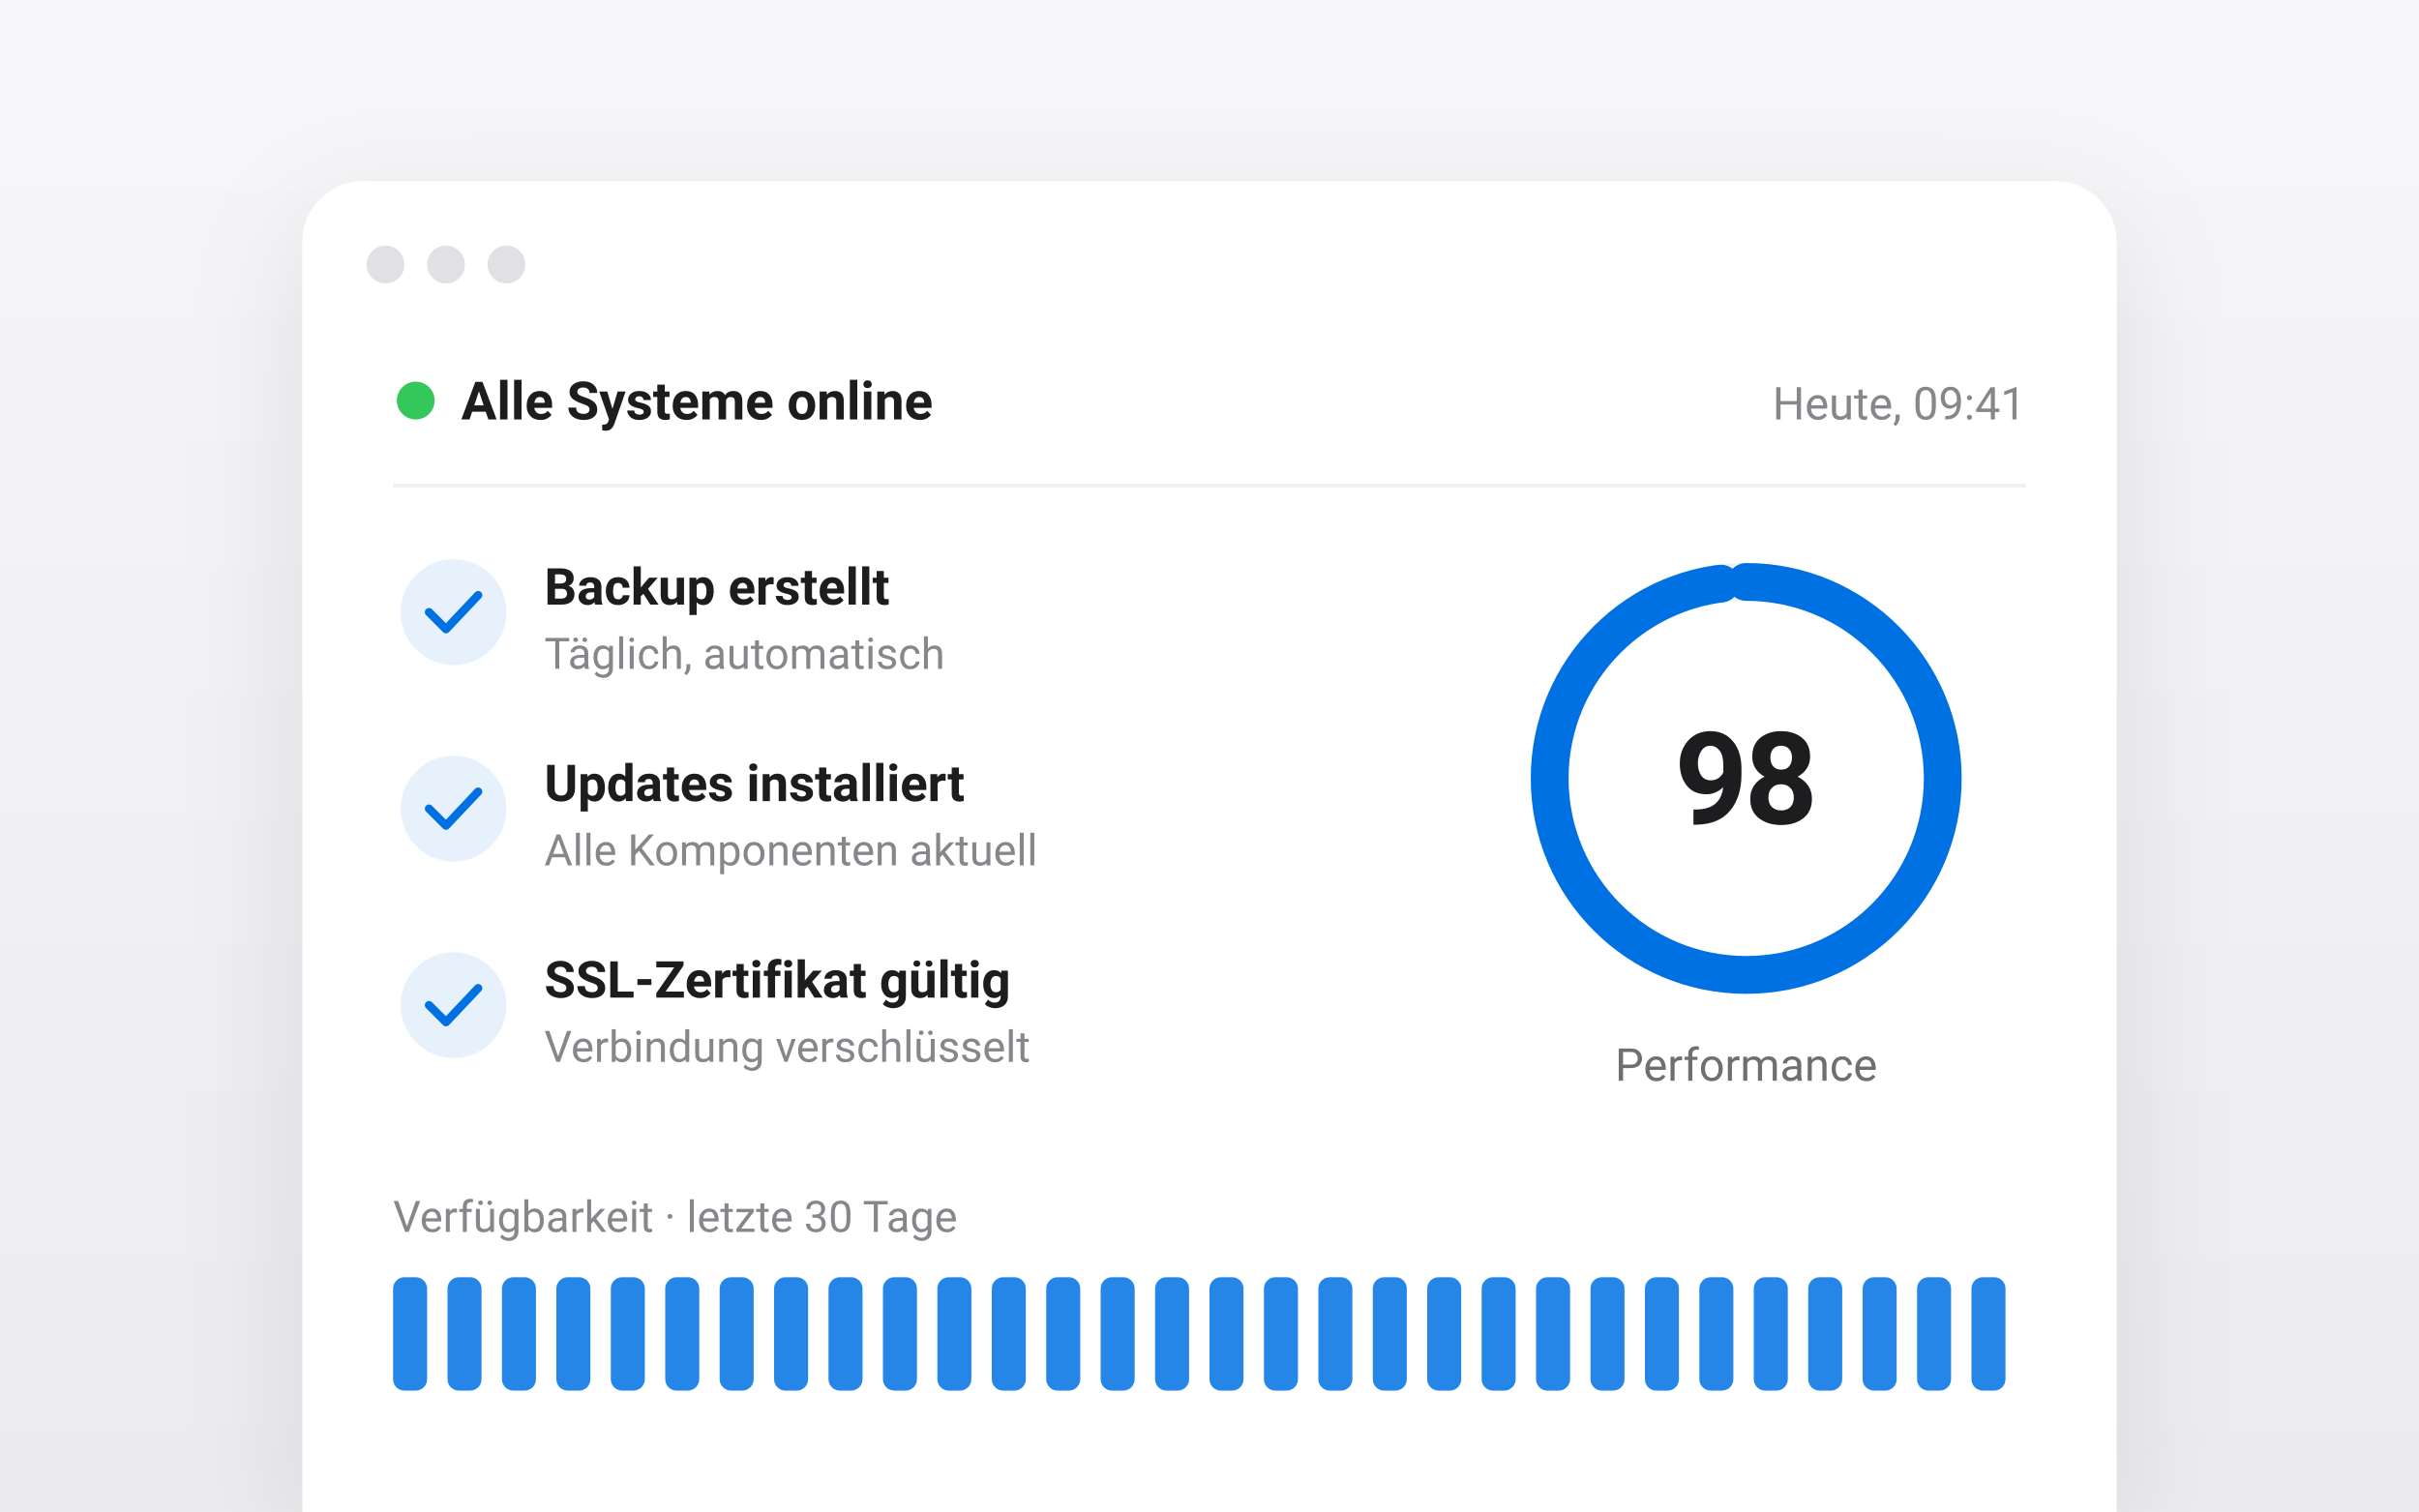
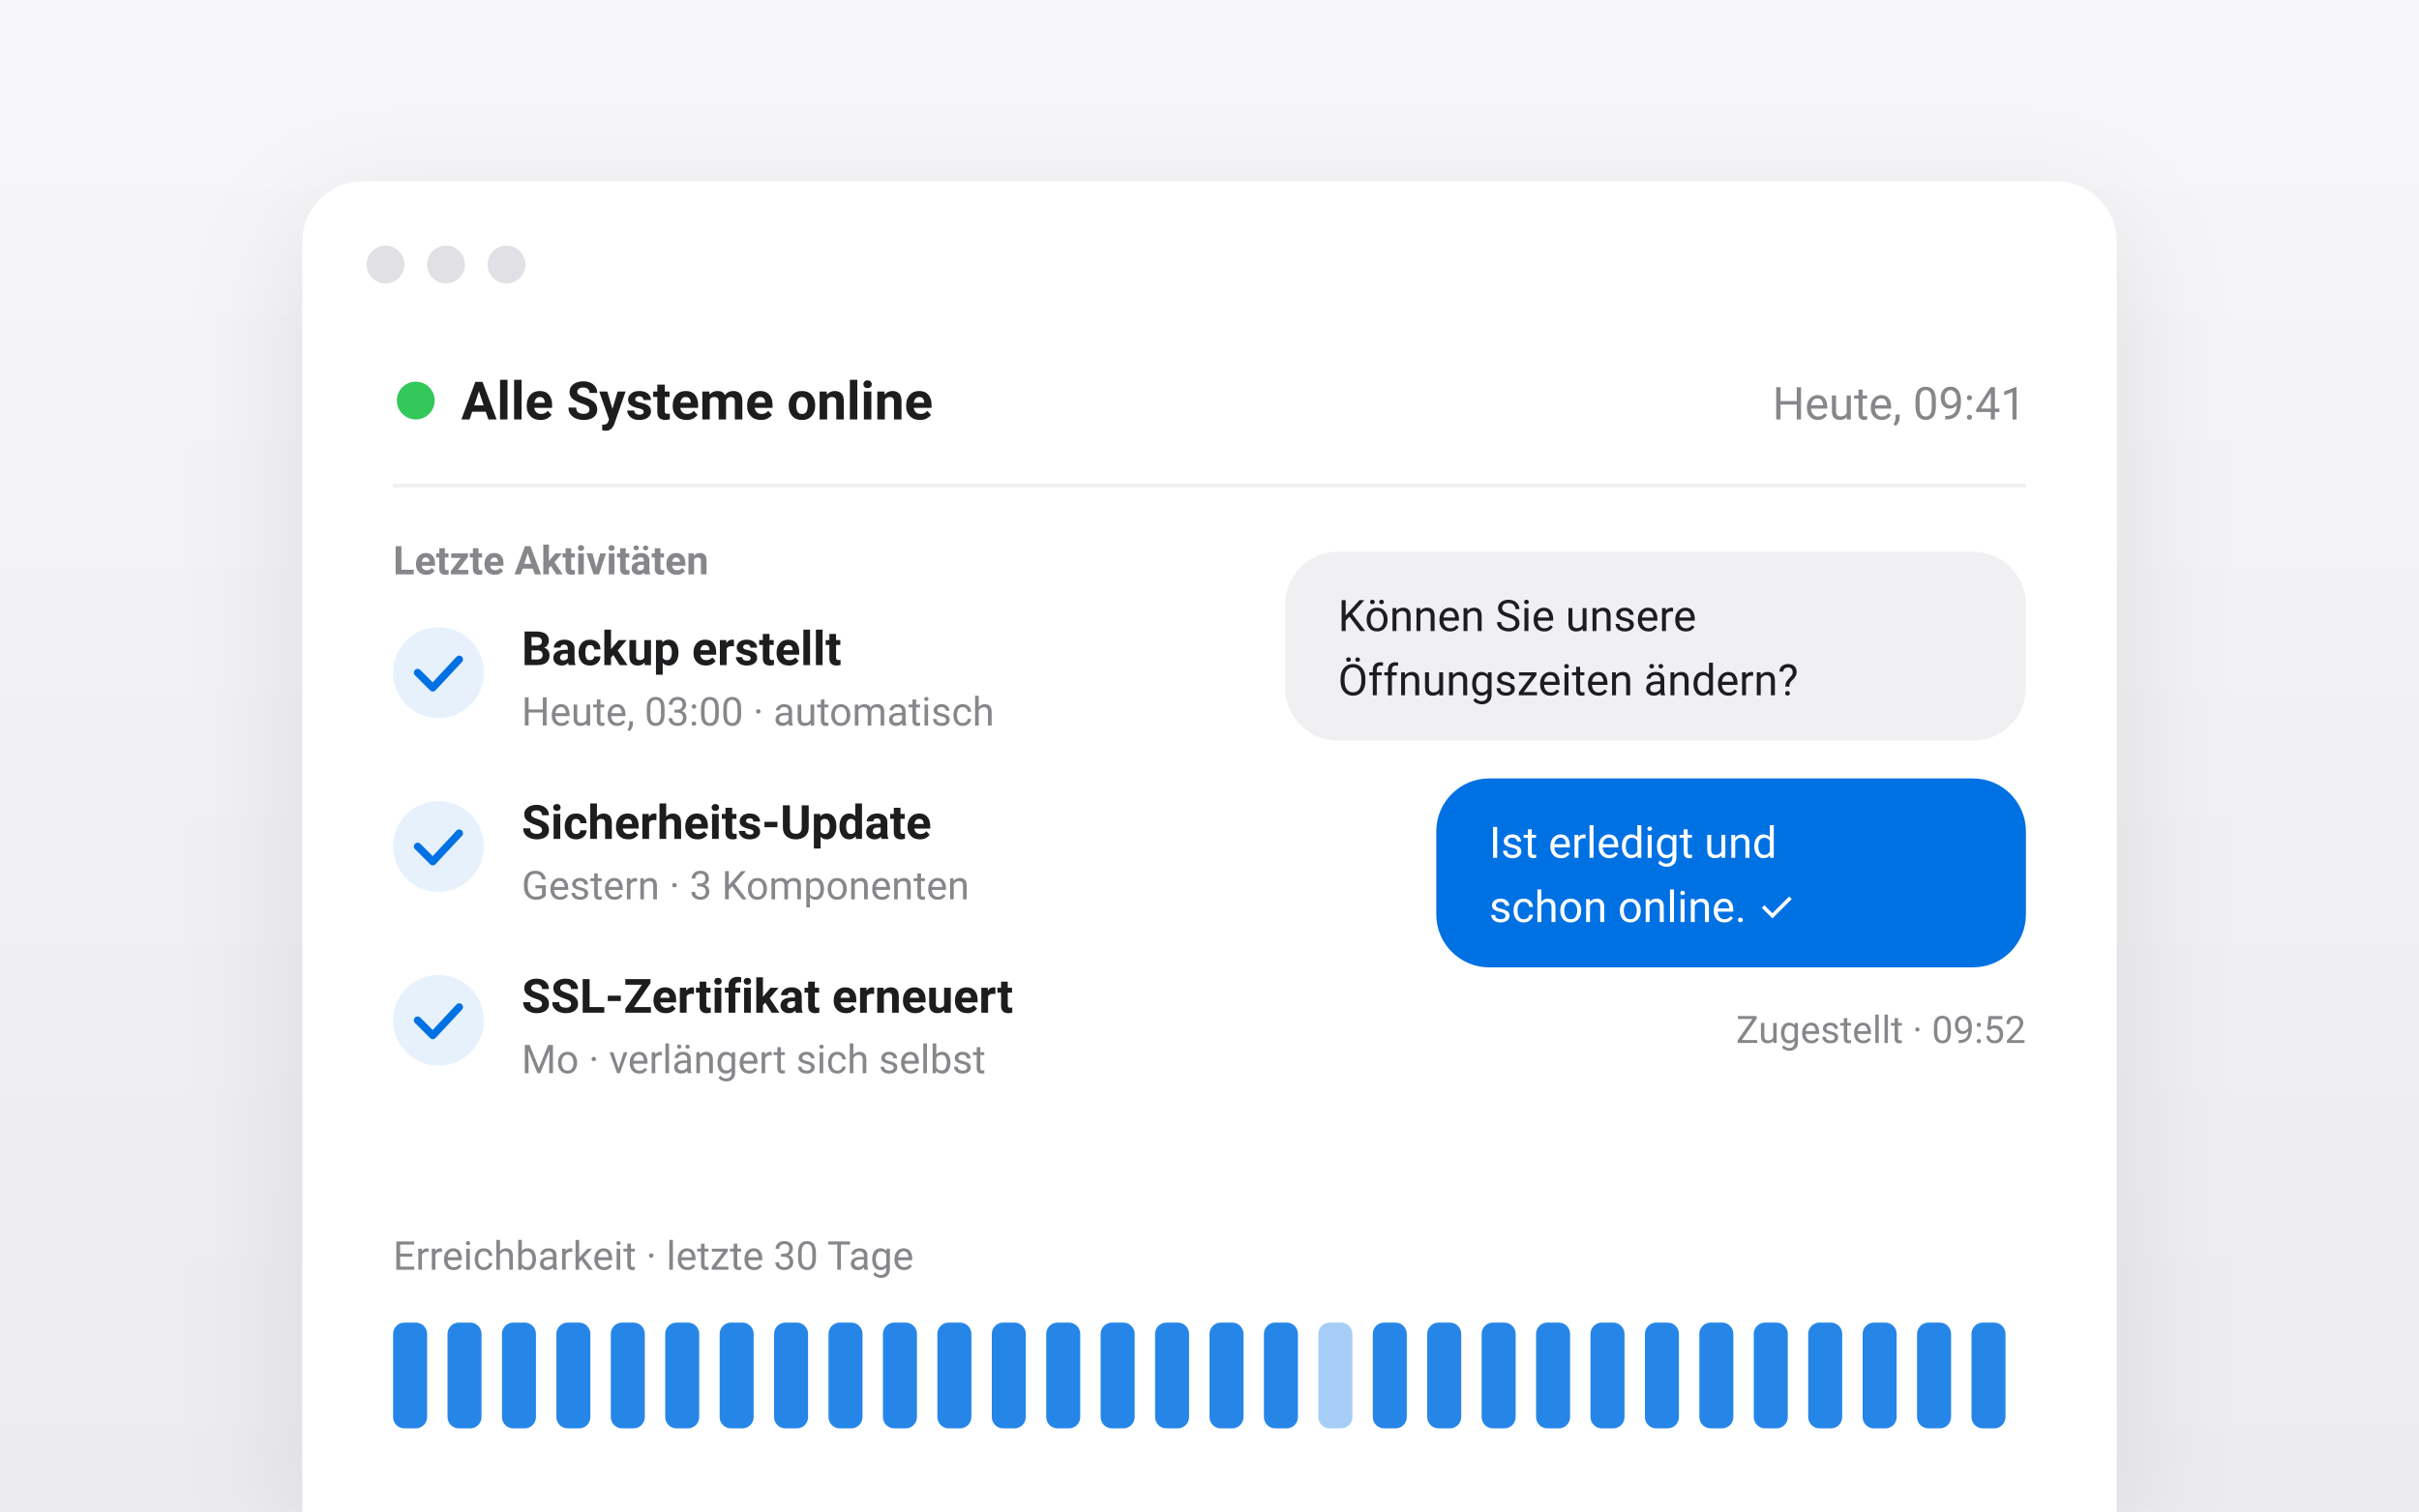
<svg xmlns="http://www.w3.org/2000/svg" viewBox="0 0 640 400" width="640" height="400" font-family="-apple-system, BlinkMacSystemFont, 'Segoe UI', Roboto, Helvetica, Arial, sans-serif">
  <defs>
    <linearGradient id="bg" x1="0" y1="0" x2="0" y2="1">
      <stop offset="0" stop-color="#f7f7f9" />
      <stop offset="1" stop-color="#ebebf0" />
    </linearGradient>
    <filter id="shadow" x="-20%" y="-20%" width="140%" height="160%">
      <feDropShadow dx="0" dy="10" stdDeviation="16" flood-color="#000" flood-opacity=".09" />
+     </filter>
+     <filter id="shadow-strong" x="-20%" y="-40%" width="140%" height="200%">
+       <feDropShadow dx="0" dy="12" stdDeviation="14" flood-color="#000" flood-opacity=".14" />
    </filter>
  </defs>
  <rect width="640" height="400" fill="url(#bg)" />
  <rect x="80" y="48" width="480" height="400" rx="16" fill="#fff" filter="url(#shadow)" />
  <circle cx="102" cy="70" r="5" fill="#e0e0e5" />
  <circle cx="118" cy="70" r="5" fill="#e0e0e5" />
  <circle cx="134" cy="70" r="5" fill="#e0e0e5" />
  <circle cx="110" cy="106" r="5" fill="#34c759" />
  <text x="122" y="111" font-size="14" font-weight="600" fill="#1d1d1f">Alle Systeme online</text>
  <text x="536" y="111" font-size="12" fill="#86868b" text-anchor="end">Heute, 09:41</text>
  <rect x="104" y="128" width="432" height="1" fill="#f0f0f3" />
+   <text x="104" y="152" font-size="10.5" font-weight="600" fill="#86868b">Letzte Aktivitäten</text>
  <g>
-     <circle cx="120" cy="162" r="14" fill="#0071e3" fill-opacity=".1" />
-     <path d="M113.5 162 L118 166.5 L126.5 157.5" fill="none" stroke="#0071e3" stroke-width="2.2" stroke-linecap="round" stroke-linejoin="round" />
-     <text x="144" y="160" font-size="13.5" font-weight="600" fill="#1d1d1f">Backup erstellt</text>
-     <text x="144" y="177" font-size="11.5" fill="#86868b">Täglich, automatisch</text>
-     <circle cx="120" cy="214" r="14" fill="#0071e3" fill-opacity=".1" />
-     <path d="M113.5 214 L118 218.5 L126.5 209.5" fill="none" stroke="#0071e3" stroke-width="2.2" stroke-linecap="round" stroke-linejoin="round" />
-     <text x="144" y="212" font-size="13.5" font-weight="600" fill="#1d1d1f">Updates installiert</text>
-     <text x="144" y="229" font-size="11.5" fill="#86868b">Alle Komponenten aktuell</text>
-     <circle cx="120" cy="266" r="14" fill="#0071e3" fill-opacity=".1" />
-     <path d="M113.5 266 L118 270.5 L126.5 261.5" fill="none" stroke="#0071e3" stroke-width="2.2" stroke-linecap="round" stroke-linejoin="round" />
-     <text x="144" y="264" font-size="13.5" font-weight="600" fill="#1d1d1f">SSL-Zertifikat gültig</text>
-     <text x="144" y="281" font-size="11.5" fill="#86868b">Verbindung verschlüsselt</text>
+     <circle cx="116" cy="178" r="12" fill="#0071e3" fill-opacity=".1" />
+     <path d="M110.5 178 L114.5 182 L121.5 174.5" fill="none" stroke="#0071e3" stroke-width="2" stroke-linecap="round" stroke-linejoin="round" />
+     <text x="138" y="176" font-size="12.5" font-weight="600" fill="#1d1d1f">Backup erstellt</text>
+     <text x="138" y="192" font-size="10.5" fill="#86868b">Heute, 03:00 · automatisch</text>
+     <circle cx="116" cy="224" r="12" fill="#0071e3" fill-opacity=".1" />
+     <path d="M110.5 224 L114.5 228 L121.5 220.5" fill="none" stroke="#0071e3" stroke-width="2" stroke-linecap="round" stroke-linejoin="round" />
+     <text x="138" y="222" font-size="12.5" font-weight="600" fill="#1d1d1f">Sicherheits-Update</text>
+     <text x="138" y="238" font-size="10.5" fill="#86868b">Gestern · 3 Komponenten</text>
+     <circle cx="116" cy="270" r="12" fill="#0071e3" fill-opacity=".1" />
+     <path d="M110.5 270 L114.5 274 L121.5 266.5" fill="none" stroke="#0071e3" stroke-width="2" stroke-linecap="round" stroke-linejoin="round" />
+     <text x="138" y="268" font-size="12.5" font-weight="600" fill="#1d1d1f">SSL-Zertifikat erneuert</text>
+     <text x="138" y="284" font-size="10.5" fill="#86868b">Mo · verlängert sich selbst</text>
  </g>
-   <circle cx="462" cy="206" r="52" fill="none" stroke="#f0f0f3" stroke-width="10" />
-   <circle cx="462" cy="206" r="52" fill="none" stroke="#0071e3" stroke-width="10" stroke-linecap="round" stroke-dasharray="320 326.7" transform="rotate(-90 462 206)" />
-   <text x="462" y="218" font-size="34" font-weight="600" fill="#1d1d1f" text-anchor="middle" letter-spacing="-1">98</text>
-   <text x="462" y="286" font-size="12" fill="#6e6e73" text-anchor="middle">Performance</text>
-   <text x="104" y="326" font-size="11.5" fill="#86868b">Verfügbarkeit · letzte 30 Tage</text>
+   <rect x="340" y="146" width="196" height="50" rx="14" fill="#f0f0f3" />
+   <text x="354" y="167" font-size="11.5" fill="#1d1d1f">Können Sie unsere</text>
+   <text x="354" y="184" font-size="11.5" fill="#1d1d1f">Öffnungszeiten ändern?</text>
+   <rect x="380" y="206" width="156" height="50" rx="14" fill="#0071e3" />
+   <text x="394" y="227" font-size="11.5" fill="#fff">Ist erledigt und</text>
+   <text x="394" y="244" font-size="11.5" fill="#fff">schon online. ✓</text>
+   <text x="536" y="276" font-size="10" fill="#86868b" text-anchor="end">Zugestellt · 09:52</text>
+   <text x="104" y="336" font-size="10.5" fill="#86868b">Erreichbarkeit · letzte 30 Tage</text>
  <g fill="#0071e3">
-     <rect x="104" y="338" width="9" height="30" rx="3" fill-opacity=".85" />
-     <rect x="118.4" y="338" width="9" height="30" rx="3" fill-opacity=".85" />
-     <rect x="132.8" y="338" width="9" height="30" rx="3" fill-opacity=".85" />
-     <rect x="147.2" y="338" width="9" height="30" rx="3" fill-opacity=".85" />
-     <rect x="161.6" y="338" width="9" height="30" rx="3" fill-opacity=".85" />
-     <rect x="176" y="338" width="9" height="30" rx="3" fill-opacity=".85" />
-     <rect x="190.4" y="338" width="9" height="30" rx="3" fill-opacity=".85" />
-     <rect x="204.8" y="338" width="9" height="30" rx="3" fill-opacity=".85" />
-     <rect x="219.2" y="338" width="9" height="30" rx="3" fill-opacity=".85" />
-     <rect x="233.6" y="338" width="9" height="30" rx="3" fill-opacity=".85" />
-     <rect x="248" y="338" width="9" height="30" rx="3" fill-opacity=".85" />
-     <rect x="262.4" y="338" width="9" height="30" rx="3" fill-opacity=".85" />
-     <rect x="276.8" y="338" width="9" height="30" rx="3" fill-opacity=".85" />
-     <rect x="291.2" y="338" width="9" height="30" rx="3" fill-opacity=".85" />
-     <rect x="305.6" y="338" width="9" height="30" rx="3" fill-opacity=".85" />
-     <rect x="320" y="338" width="9" height="30" rx="3" fill-opacity=".85" />
-     <rect x="334.4" y="338" width="9" height="30" rx="3" fill-opacity=".85" />
-     <rect x="348.8" y="338" width="9" height="30" rx="3" fill-opacity=".85" />
-     <rect x="363.2" y="338" width="9" height="30" rx="3" fill-opacity=".85" />
-     <rect x="377.6" y="338" width="9" height="30" rx="3" fill-opacity=".85" />
-     <rect x="392" y="338" width="9" height="30" rx="3" fill-opacity=".85" />
-     <rect x="406.4" y="338" width="9" height="30" rx="3" fill-opacity=".85" />
-     <rect x="420.8" y="338" width="9" height="30" rx="3" fill-opacity=".85" />
-     <rect x="435.2" y="338" width="9" height="30" rx="3" fill-opacity=".85" />
-     <rect x="449.6" y="338" width="9" height="30" rx="3" fill-opacity=".85" />
-     <rect x="464" y="338" width="9" height="30" rx="3" fill-opacity=".85" />
-     <rect x="478.4" y="338" width="9" height="30" rx="3" fill-opacity=".85" />
-     <rect x="492.8" y="338" width="9" height="30" rx="3" fill-opacity=".85" />
-     <rect x="507.2" y="338" width="9" height="30" rx="3" fill-opacity=".85" />
-     <rect x="521.6" y="338" width="9" height="30" rx="3" fill-opacity=".85" />
+     <rect x="104.0" y="350" width="9" height="28" rx="3" fill-opacity=".85" />
+     <rect x="118.4" y="350" width="9" height="28" rx="3" fill-opacity=".85" />
+     <rect x="132.8" y="350" width="9" height="28" rx="3" fill-opacity=".85" />
+     <rect x="147.2" y="350" width="9" height="28" rx="3" fill-opacity=".85" />
+     <rect x="161.6" y="350" width="9" height="28" rx="3" fill-opacity=".85" />
+     <rect x="176.0" y="350" width="9" height="28" rx="3" fill-opacity=".85" />
+     <rect x="190.4" y="350" width="9" height="28" rx="3" fill-opacity=".85" />
+     <rect x="204.8" y="350" width="9" height="28" rx="3" fill-opacity=".85" />
+     <rect x="219.2" y="350" width="9" height="28" rx="3" fill-opacity=".85" />
+     <rect x="233.6" y="350" width="9" height="28" rx="3" fill-opacity=".85" />
+     <rect x="248.0" y="350" width="9" height="28" rx="3" fill-opacity=".85" />
+     <rect x="262.4" y="350" width="9" height="28" rx="3" fill-opacity=".85" />
+     <rect x="276.8" y="350" width="9" height="28" rx="3" fill-opacity=".85" />
+     <rect x="291.2" y="350" width="9" height="28" rx="3" fill-opacity=".85" />
+     <rect x="305.6" y="350" width="9" height="28" rx="3" fill-opacity=".85" />
+     <rect x="320.0" y="350" width="9" height="28" rx="3" fill-opacity=".85" />
+     <rect x="334.4" y="350" width="9" height="28" rx="3" fill-opacity=".85" />
+     <rect x="348.8" y="350" width="9" height="28" rx="3" fill-opacity=".35" />
+     <rect x="363.2" y="350" width="9" height="28" rx="3" fill-opacity=".85" />
+     <rect x="377.6" y="350" width="9" height="28" rx="3" fill-opacity=".85" />
+     <rect x="392.0" y="350" width="9" height="28" rx="3" fill-opacity=".85" />
+     <rect x="406.4" y="350" width="9" height="28" rx="3" fill-opacity=".85" />
+     <rect x="420.8" y="350" width="9" height="28" rx="3" fill-opacity=".85" />
+     <rect x="435.2" y="350" width="9" height="28" rx="3" fill-opacity=".85" />
+     <rect x="449.6" y="350" width="9" height="28" rx="3" fill-opacity=".85" />
+     <rect x="464.0" y="350" width="9" height="28" rx="3" fill-opacity=".85" />
+     <rect x="478.4" y="350" width="9" height="28" rx="3" fill-opacity=".85" />
+     <rect x="492.8" y="350" width="9" height="28" rx="3" fill-opacity=".85" />
+     <rect x="507.2" y="350" width="9" height="28" rx="3" fill-opacity=".85" />
+     <rect x="521.6" y="350" width="9" height="28" rx="3" fill-opacity=".85" />
  </g>
</svg>
